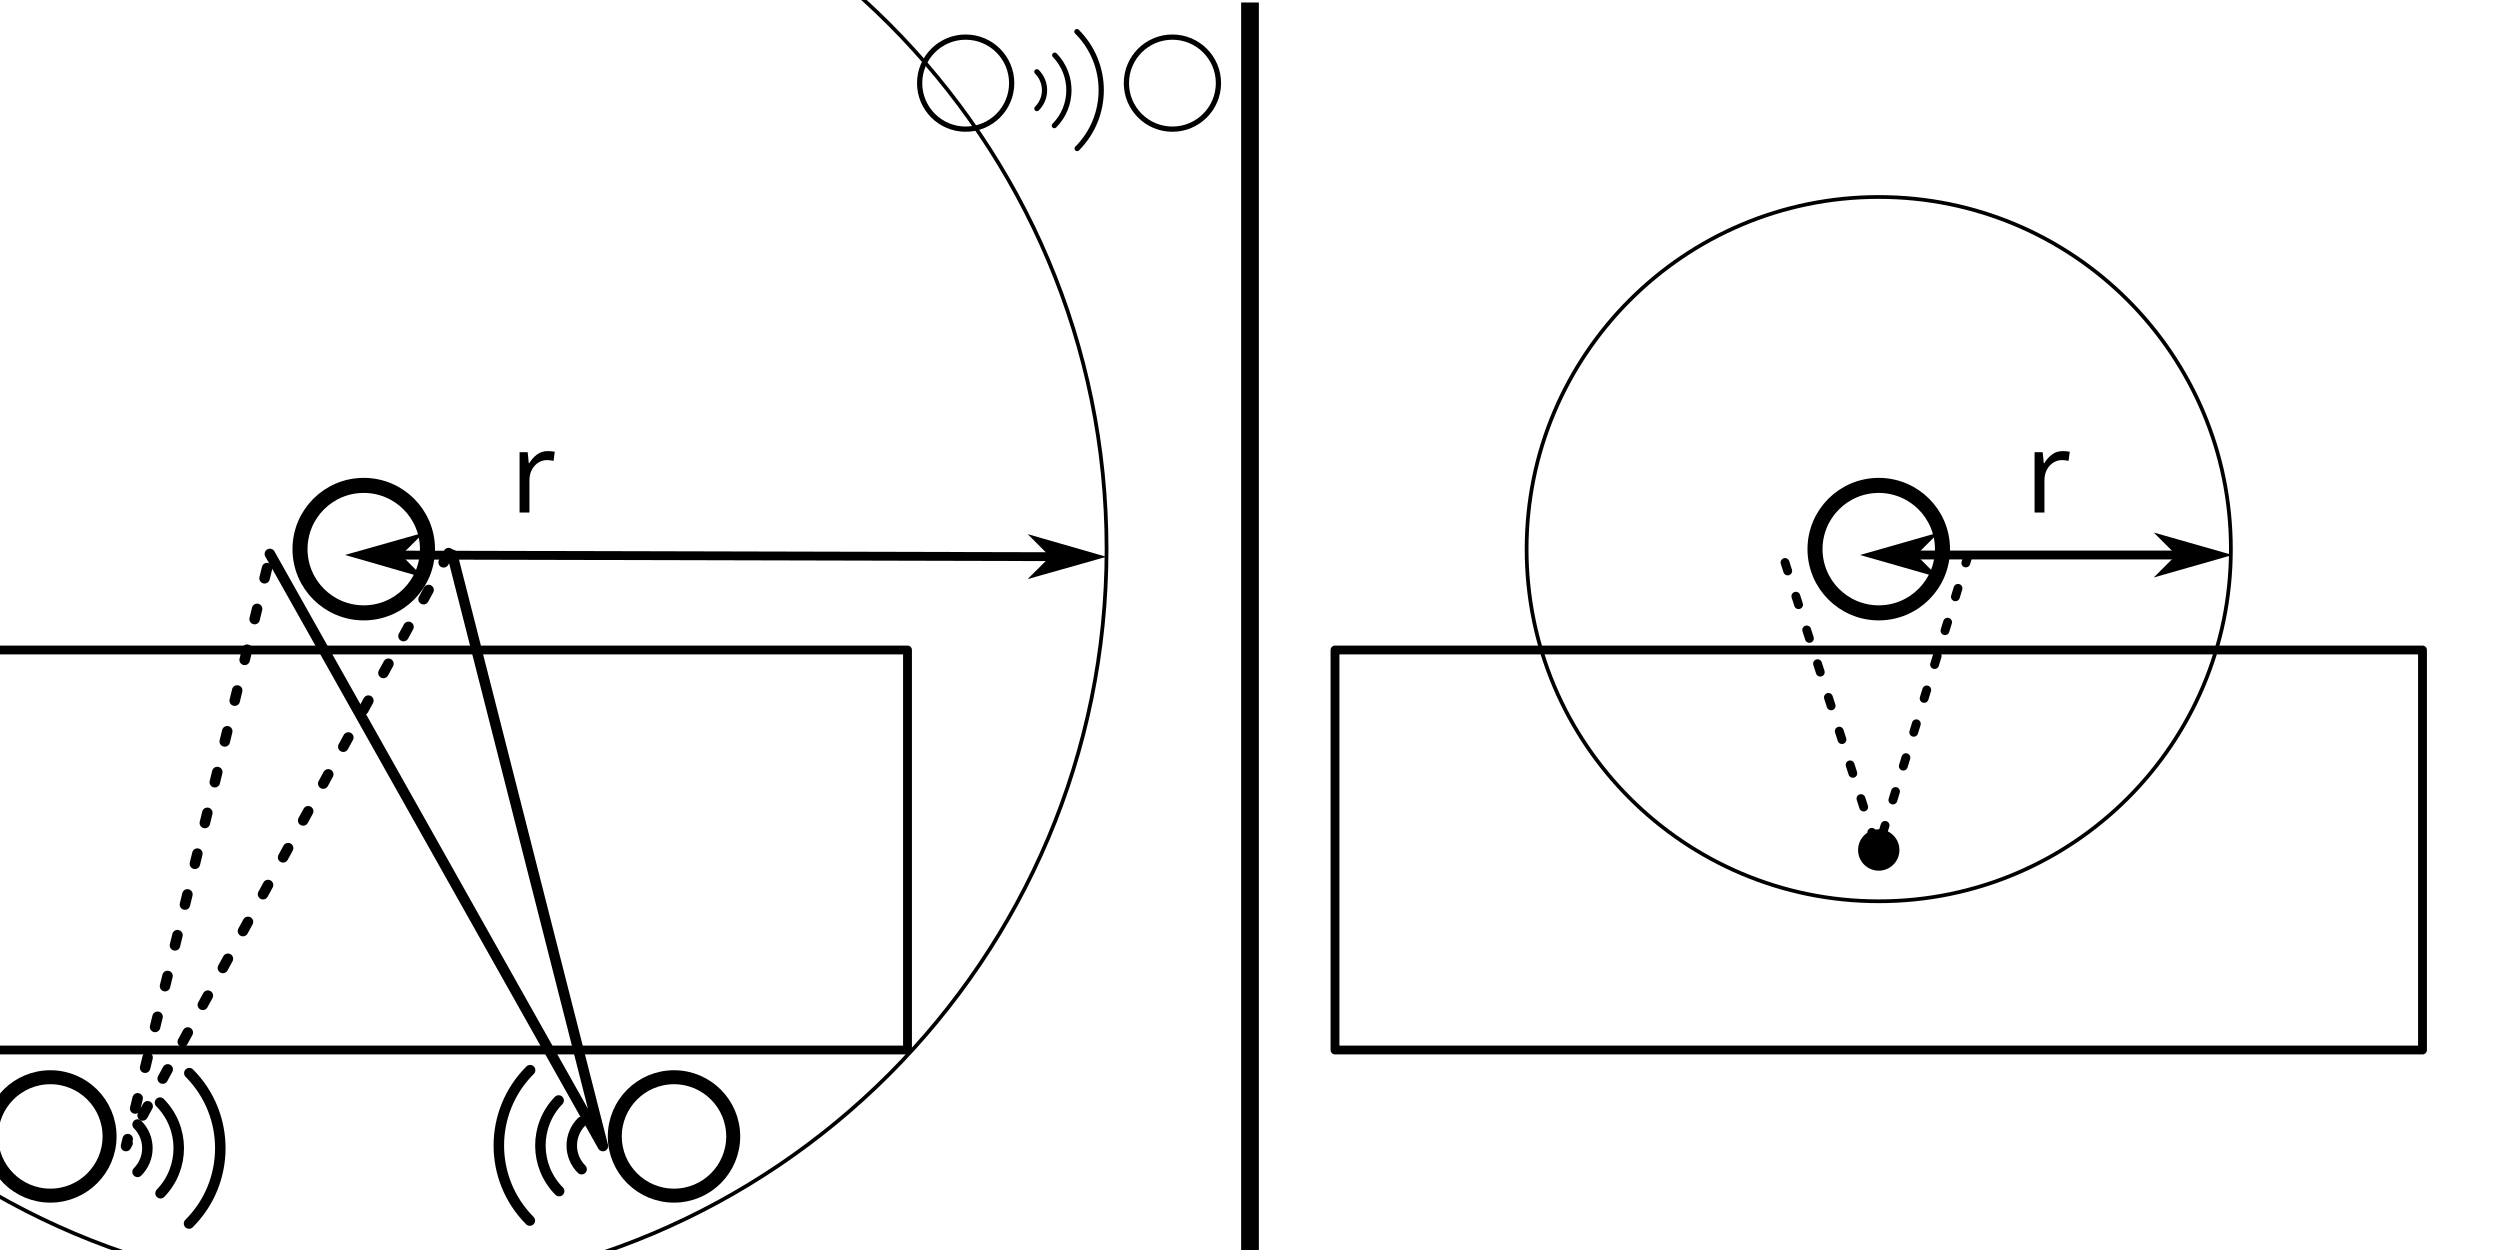
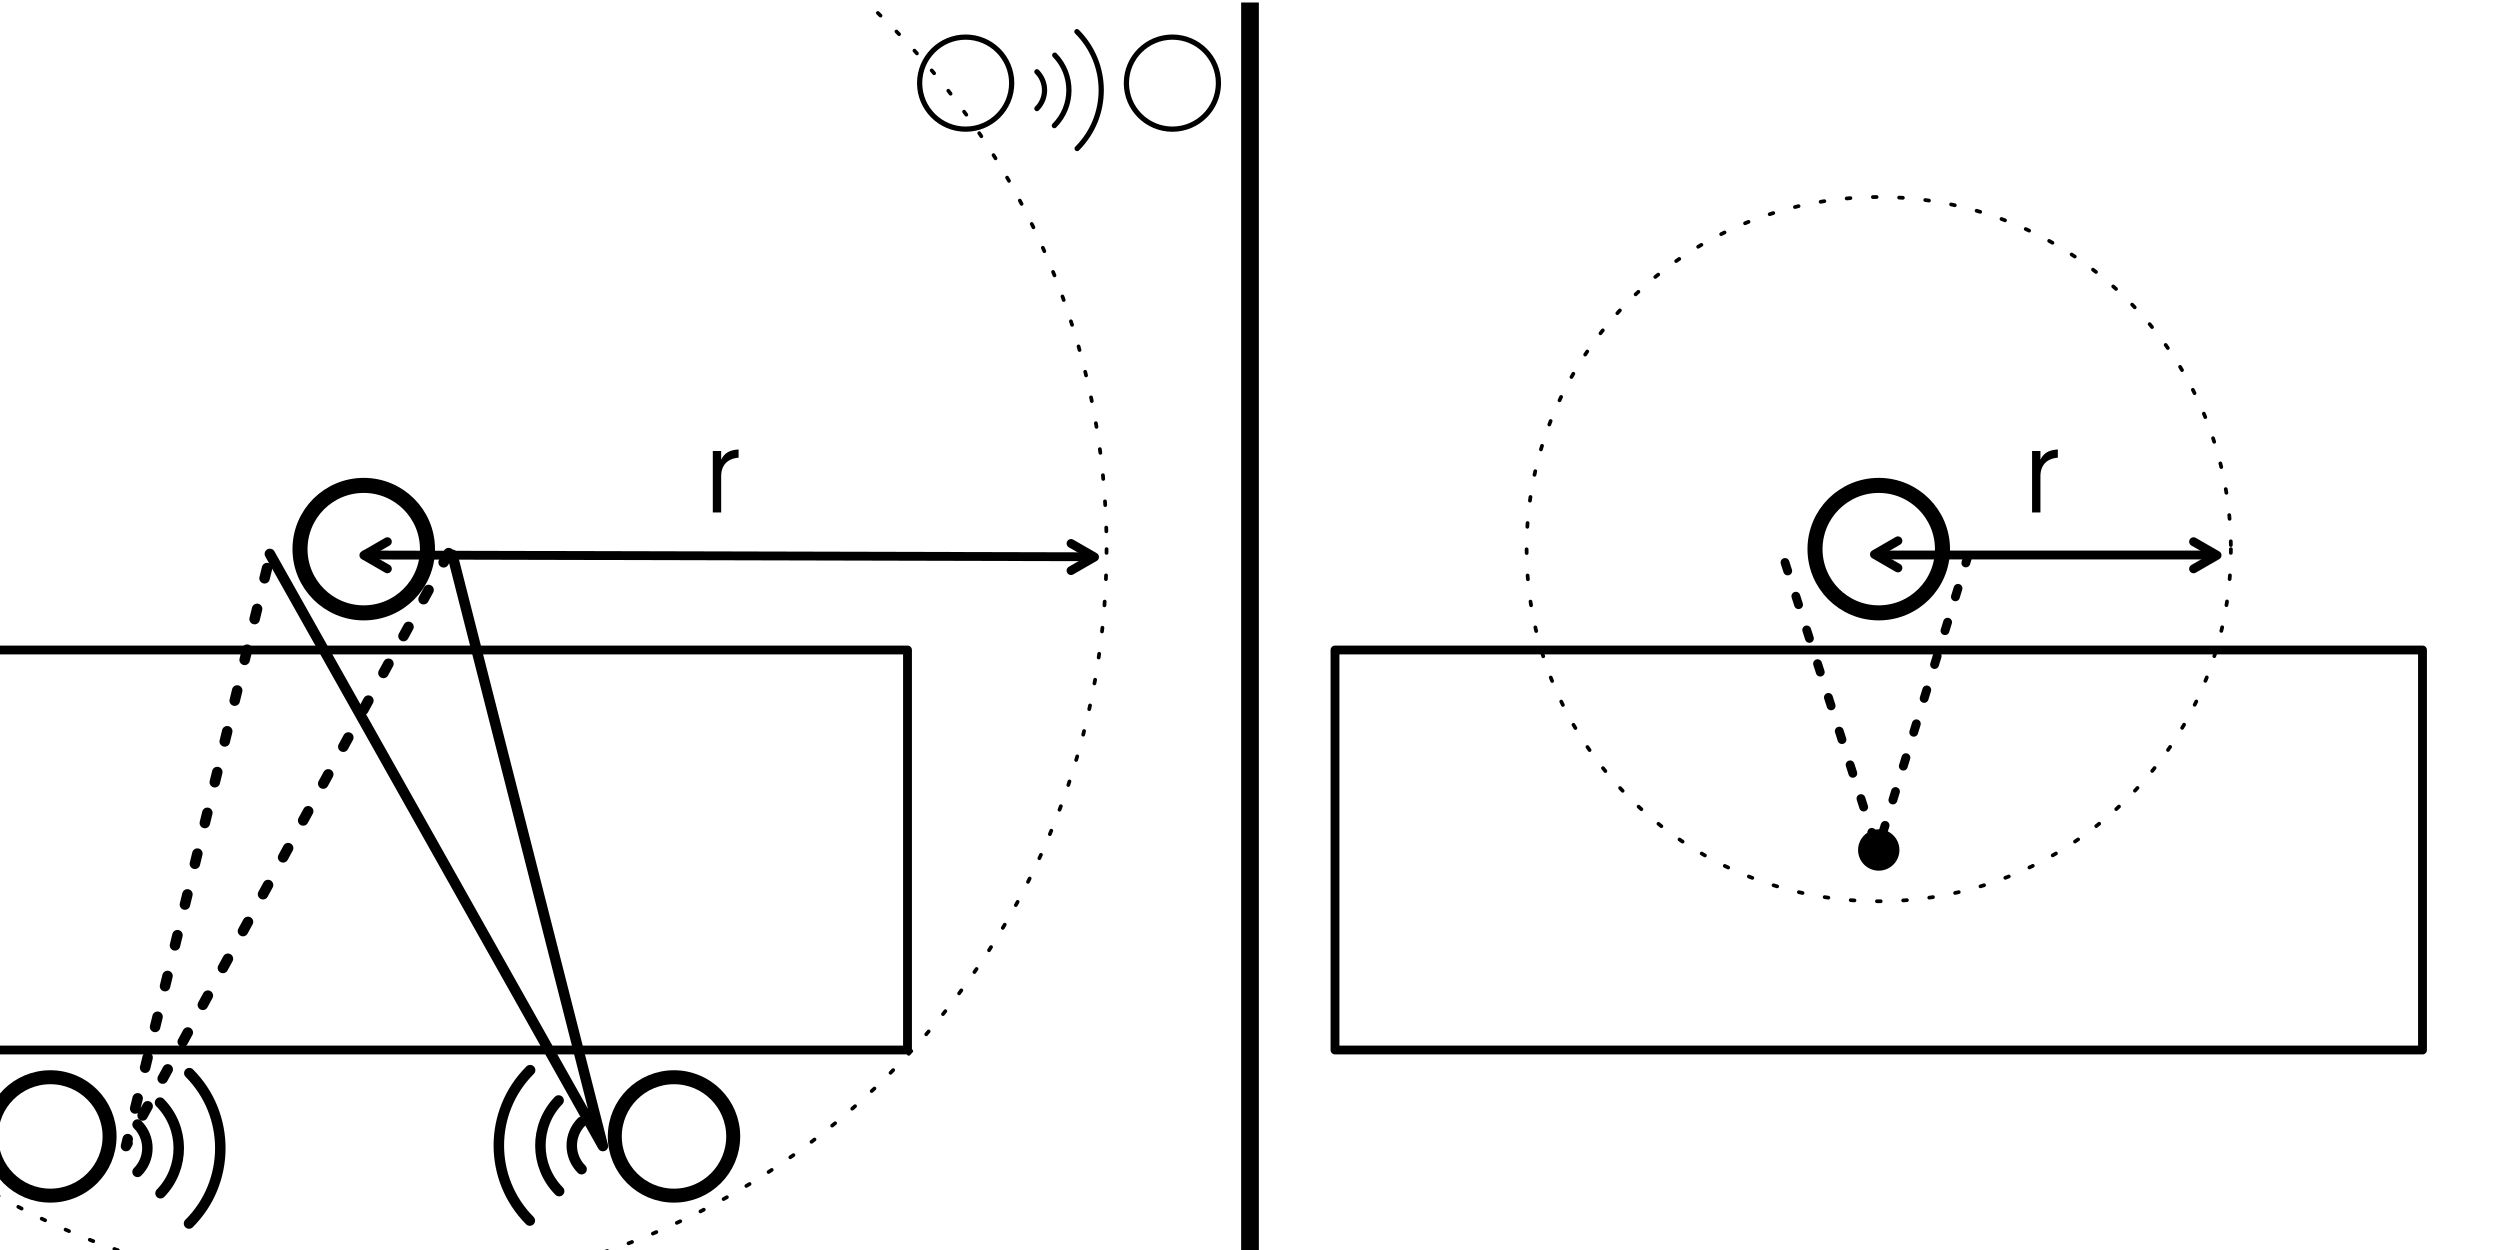
<svg xmlns="http://www.w3.org/2000/svg" width="1000" height="500" viewBox="0 0 1000 500" id="svg2" version="1.1">
  <defs id="defs4">
    <marker style="overflow:visible;" id="marker4430" refX="0.0" refY="0.0" orient="auto">
      <path transform="scale(0.4) rotate(180) translate(10,0)" style="fill-rule:evenodd;stroke:#000000;stroke-width:1pt;stroke-opacity:1;fill:#000000;fill-opacity:1" d="M 0.0,0.0 L 5.0,-5.0 L -12.5,0.0 L 5.0,5.0 L 0.0,0.0 z " id="path4432" />
    </marker>
    <marker style="overflow:visible" id="marker4390" refX="0.0" refY="0.0" orient="auto">
      <path transform="scale(0.4) translate(10,0)" style="fill-rule:evenodd;stroke:#000000;stroke-width:1pt;stroke-opacity:1;fill:#000000;fill-opacity:1" d="M 0.0,0.0 L 5.0,-5.0 L -12.5,0.0 L 5.0,5.0 L 0.0,0.0 z " id="path4392" />
-     </marker>
-     <marker orient="auto" refY="0.0" refX="0.0" id="Arrow1Mend" style="overflow:visible;">
-       <path id="path4334" d="M 0.0,0.0 L 5.0,-5.0 L -12.5,0.0 L 5.0,5.0 L 0.0,0.0 z " style="fill-rule:evenodd;stroke:#000000;stroke-width:1pt;stroke-opacity:1;fill:#000000;fill-opacity:1" transform="scale(0.4) rotate(180) translate(10,0)" />
-     </marker>
-     <marker orient="auto" refY="0.0" refX="0.0" id="Arrow1Mstart" style="overflow:visible">
-       <path id="path4331" d="M 0.0,0.0 L 5.0,-5.0 L -12.5,0.0 L 5.0,5.0 L 0.0,0.0 z " style="fill-rule:evenodd;stroke:#000000;stroke-width:1pt;stroke-opacity:1;fill:#000000;fill-opacity:1" transform="scale(0.4) translate(10,0)" />
    </marker>
    <marker orient="auto" refY="0" refX="0" id="Arrow1Mstart-3" style="overflow:visible">
      <path id="path4216" d="M 0,0 5,-5 -12.5,0 5,5 0,0 Z" style="fill:#000000;fill-opacity:1;fill-rule:evenodd;stroke:#000000;stroke-width:1pt;stroke-opacity:1" transform="matrix(0.4,0,0,0.4,4,0)" />
    </marker>
    <marker orient="auto" refY="0" refX="0" id="Arrow1Mend-6" style="overflow:visible">
      <path id="path4219" d="M 0,0 5,-5 -12.5,0 5,5 0,0 Z" style="fill:#000000;fill-opacity:1;fill-rule:evenodd;stroke:#000000;stroke-width:1pt;stroke-opacity:1" transform="matrix(-0.4,0,0,-0.4,-4,0)" />
    </marker>
  </defs>
  <g id="layer1" transform="translate(0,-552.3621)">
-     <rect style="opacity:1;fill:#ffffff;fill-opacity:1;stroke:#000000;stroke-width:3.543;stroke-linecap:round;stroke-linejoin:round;stroke-miterlimit:4;stroke-dasharray:none;stroke-dashoffset:0;stroke-opacity:1" id="rect4801" width="1055" height="552" x="-22" y="533.362" />
+     <rect style="opacity:1;fill:#ffffff;fill-opacity:1;stroke:#000000;stroke-width:3.543;stroke-linecap:round;stroke-linejoin:round;stroke-miterlimit:4;stroke-dasharray:none;stroke-dashoffset:0;stroke-opacity:1" id="rect4801" width="1055" height="552" x="-26.95" y="534.069" />
    <g id="g4279" transform="matrix(1.118562,0,0,1.118562,-121.7126,3.809749)">
      <path id="path4231" d="m 475.277,172.519 c 0,0 -22.297,18.335 -33.84,0 -11.544,-18.335 -2.525,-66.67 32.83,-66.67 35.355,0 48.326,49.978 35.355,66.67 -12.97,16.693 -34.345,0 -34.345,0 z" style="fill:none;fill-rule:evenodd;stroke:#000000;stroke-width:3.543;stroke-linecap:round;stroke-linejoin:miter;stroke-miterlimit:0.9;stroke-dasharray:3.543, 7.087;stroke-dashoffset:0;stroke-opacity:1" />
      <g transform="translate(103.4879,66.78571)" id="g4205">
        <path style="opacity:1;fill:#ffffff;fill-opacity:1;stroke:#000000;stroke-width:7.087;stroke-linecap:round;stroke-linejoin:round;stroke-miterlimit:4;stroke-dasharray:none;stroke-dashoffset:0;stroke-opacity:1" id="path4201" d="m 365.029,118.553 a 14.505,14.505 0 0 1 -6.955,-16.583 14.505,14.505 0 0 1 14.523,-10.604 14.505,14.505 0 0 1 13.678,11.674 14.505,14.505 0 0 1 -8.191,16.009" />
        <rect style="opacity:1;fill:#ffffff;fill-opacity:1;stroke:#000000;stroke-width:7.087;stroke-linecap:round;stroke-linejoin:round;stroke-miterlimit:4;stroke-dasharray:none;stroke-dashoffset:0;stroke-opacity:1" id="rect4203" width="11.617" height="46.467" x="366.239" y="118.476" />
      </g>
    </g>
    <g id="g4603" transform="matrix(1.118562,0,0,1.118562,-35.49982,-10.82269)">
      <g style="fill:#ffffff" transform="translate(86.97413,213.5462)" id="g4599">
        <path style="fill:#ffffff;fill-rule:evenodd;stroke:none;stroke-width:7.087;stroke-linecap:round;stroke-linejoin:round;stroke-miterlimit:4;stroke-dasharray:none;stroke-opacity:1" d="m 160.235,-48.19 c -37.857,45.714 -34.126,116.299 -34.126,116.299 62.857,32.143 125,0 125,0 0,0 -4.596,-77.064 -24.062,-116.811" id="path4590" />
        <path id="path4592" d="m 160.235,-48.19 c -37.857,45.714 -34.126,116.299 -34.126,116.299 62.857,32.143 125,0 125,0 0,0 0,-39.941 -8.152,-65.546" style="fill:#ffffff;fill-rule:evenodd;stroke:#000000;stroke-width:7.087;stroke-linecap:round;stroke-linejoin:round;stroke-miterlimit:4;stroke-dasharray:none;stroke-opacity:1" />
      </g>
      <circle style="opacity:1;fill:#ffffff;fill-opacity:1;stroke:#000000;stroke-width:7.087;stroke-linecap:round;stroke-miterlimit:4;stroke-dasharray:none;stroke-dashoffset:0;stroke-opacity:1" id="circle4197" cx="274.822" cy="122.867" r="30" />
      <g transform="translate(-200.5133,15)" id="g4241">
        <path id="path4253" d="m 475.277,172.519 c 0,0 -22.297,18.335 -33.84,0 -11.544,-18.335 -2.525,-66.67 32.83,-66.67 35.355,0 48.326,49.978 35.355,66.67 -12.97,16.693 -34.345,0 -34.345,0 z" style="fill:none;fill-rule:evenodd;stroke:#000000;stroke-width:3.543;stroke-linecap:round;stroke-linejoin:miter;stroke-miterlimit:0.9;stroke-dasharray:3.543, 7.087;stroke-dashoffset:0;stroke-opacity:1" />
        <g transform="translate(105,66.78571)" id="g4243">
          <rect style="opacity:1;fill:#ffffff;fill-opacity:1;stroke:#000000;stroke-width:7.087;stroke-linecap:round;stroke-linejoin:round;stroke-miterlimit:4;stroke-dasharray:none;stroke-dashoffset:0;stroke-opacity:1" id="rect4245" width="32.143" height="22.5" x="354.464" y="135.219" />
          <g id="g4247" transform="translate(-1.512097,0)">
            <path d="m 365.029,118.553 a 14.505,14.505 0 0 1 -6.955,-16.583 14.505,14.505 0 0 1 14.523,-10.604 14.505,14.505 0 0 1 13.678,11.674 14.505,14.505 0 0 1 -8.191,16.009" id="path4249" style="opacity:1;fill:#ffffff;fill-opacity:1;stroke:#000000;stroke-width:7.087;stroke-linecap:round;stroke-linejoin:round;stroke-miterlimit:4;stroke-dasharray:none;stroke-dashoffset:0;stroke-opacity:1" />
            <rect y="118.476" x="366.239" height="46.467" width="11.617" id="rect4251" style="opacity:1;fill:#ffffff;fill-opacity:1;stroke:#000000;stroke-width:7.087;stroke-linecap:round;stroke-linejoin:round;stroke-miterlimit:4;stroke-dasharray:none;stroke-dashoffset:0;stroke-opacity:1" />
          </g>
        </g>
      </g>
    </g>
    <g id="g4299" transform="matrix(1.118562,0,0,1.118562,61.81506,-28.71968)">
      <path style="fill:none;fill-rule:evenodd;stroke:#000000;stroke-width:3.543;stroke-linecap:round;stroke-linejoin:miter;stroke-miterlimit:0.9;stroke-dasharray:3.543, 7.087;stroke-dashoffset:0;stroke-opacity:1" d="m 515.827,260.244 c 0,0 -77.272,63.544 -117.278,0 -40.006,-63.544 -8.752,-231.055 113.777,-231.055 122.529,0 167.48,173.205 122.529,231.055 -44.95,57.851 -119.029,0 -119.029,0 z" id="path4293" />
      <g id="g4287" transform="translate(142.9133,154.3672)">
        <path d="m 365.029,118.553 a 14.505,14.505 0 0 1 -6.955,-16.583 14.505,14.505 0 0 1 14.523,-10.604 14.505,14.505 0 0 1 13.678,11.674 14.505,14.505 0 0 1 -8.191,16.009" id="path4289" style="opacity:1;fill:#ffffff;fill-opacity:1;stroke:#000000;stroke-width:7.087;stroke-linecap:round;stroke-linejoin:round;stroke-miterlimit:4;stroke-dasharray:none;stroke-dashoffset:0;stroke-opacity:1" />
        <rect y="118.476" x="366.239" height="46.467" width="11.617" id="rect4291" style="opacity:1;fill:#ffffff;fill-opacity:1;stroke:#000000;stroke-width:7.087;stroke-linecap:round;stroke-linejoin:round;stroke-miterlimit:4;stroke-dasharray:none;stroke-dashoffset:0;stroke-opacity:1" />
      </g>
    </g>
    <g id="g4379" transform="matrix(2.041065,0,0,2.041065,-2275.938,-534.4789)">
      <path d="m 1037.816,325.533 a 11.063,11.063 0 0 1 3.247,7.834 11.063,11.063 0 0 1 -3.254,7.832" style="opacity:1;fill:none;fill-opacity:0.411;stroke:#000000;stroke-width:1.942;stroke-linecap:round;stroke-linejoin:round;stroke-miterlimit:4;stroke-dasharray:none;stroke-dashoffset:0;stroke-opacity:1" id="ellipse4327" />
      <path d="m 1045.238,318.283 a 21.438,21.438 0 0 1 0.172,29.983" id="circle4333" style="opacity:1;fill:none;fill-opacity:0.411;stroke:#000000;stroke-width:1.942;stroke-linecap:round;stroke-linejoin:round;stroke-miterlimit:4;stroke-dasharray:none;stroke-dashoffset:0;stroke-opacity:1" />
      <path d="m 1054.935,308.534 a 35.188,35.188 0 0 1 -0.097,49.752" style="opacity:1;fill:none;fill-opacity:0.411;stroke:#000000;stroke-width:1.942;stroke-linecap:round;stroke-linejoin:round;stroke-miterlimit:4;stroke-dasharray:none;stroke-dashoffset:0;stroke-opacity:1" id="circle4339" />
      <path d="m 1067.368,296.042 a 52.813,52.813 0 0 1 0.012,74.629" id="circle4345" style="opacity:1;fill:none;fill-opacity:0.411;stroke:#000000;stroke-width:1.942;stroke-linecap:round;stroke-linejoin:round;stroke-miterlimit:4;stroke-dasharray:none;stroke-dashoffset:0;stroke-opacity:1" />
    </g>
-     <g id="g4790">
-       <g transform="translate(503,12)" id="g4742">
-         <rect style="opacity:1;fill:#ffffff;fill-opacity:1;stroke:#000000;stroke-width:3.543;stroke-linecap:round;stroke-linejoin:round;stroke-miterlimit:4;stroke-dasharray:none;stroke-dashoffset:0;stroke-opacity:1" id="rect4279" width="435" height="160" x="31" y="800.362" />
-         <circle r="25.494" cy="760.015" cx="248.5" id="circle4311" style="opacity:1;fill:#ffffff;fill-opacity:1;stroke:#000000;stroke-width:6.022;stroke-linecap:round;stroke-miterlimit:4;stroke-dasharray:none;stroke-dashoffset:0;stroke-opacity:1" />
-         <circle style="opacity:1;fill:#000000;fill-opacity:1;stroke:#000000;stroke-width:3.543;stroke-linecap:round;stroke-linejoin:round;stroke-miterlimit:4;stroke-dasharray:none;stroke-dashoffset:0;stroke-opacity:1" id="path4313" cx="248.5" cy="880.362" r="6.5" />
-         <path style="fill:none;fill-rule:evenodd;stroke:#000000;stroke-width:3.543;stroke-linecap:round;stroke-linejoin:round;stroke-miterlimit:4;stroke-dasharray:3.543, 10.63;stroke-dashoffset:0;stroke-opacity:1" d="m 211,765.362 37,115 36,-117" id="path4315" />
-         <circle style="opacity:1;fill:none;fill-opacity:1;stroke:#000000;stroke-width:1.5;stroke-linecap:round;stroke-miterlimit:4;stroke-dasharray:none;stroke-dashoffset:0;stroke-opacity:1" id="circle4317" cx="248.5" cy="760.015" r="140.857" />
-         <path style="fill:none;fill-rule:evenodd;stroke:#000000;stroke-width:3.543;stroke-linecap:butt;stroke-linejoin:miter;stroke-opacity:1;marker-start:url(#Arrow1Mstart);marker-end:url(#Arrow1Mend);stroke-miterlimit:4;stroke-dasharray:none" d="m 248,762.362 135,0" id="path4319" />
-       </g>
-       <text id="text4750" y="757.362" x="810" style="font-style:normal;font-weight:normal;font-size:15px;line-height:125%;font-family:sans-serif;text-align:start;letter-spacing:0px;word-spacing:0px;writing-mode:lr-tb;text-anchor:start;fill:#000000;fill-opacity:1;stroke:none;stroke-width:1px;stroke-linecap:butt;stroke-linejoin:miter;stroke-opacity:1" xml:space="preserve">
-         <tspan style="font-size:45px" y="757.362" x="810" id="tspan4752">r</tspan>
-       </text>
-     </g>
+     <rect style="opacity:1;fill:#ffffff;fill-opacity:1;stroke:#000000;stroke-width:3.543;stroke-linecap:round;stroke-linejoin:round;stroke-miterlimit:4;stroke-dasharray:none;stroke-dashoffset:0;stroke-opacity:1" id="rect4279" width="435" height="160" x="534" y="812.362" />
+     <circle r="25.494" cy="772.015" cx="751.5" id="circle4311" style="opacity:1;fill:#ffffff;fill-opacity:1;stroke:#000000;stroke-width:6.022;stroke-linecap:round;stroke-miterlimit:4;stroke-dasharray:none;stroke-dashoffset:0;stroke-opacity:1;marker-end:" />
+     <circle style="opacity:1;fill:#000000;fill-opacity:1;stroke:#000000;stroke-width:3.543;stroke-linecap:round;stroke-linejoin:round;stroke-miterlimit:4;stroke-dasharray:none;stroke-dashoffset:0;stroke-opacity:1;marker-end:" id="path4313" cx="751.5" cy="892.362" r="6.5" />
+     <path style="fill:none;fill-rule:evenodd;stroke:#000000;stroke-width:3.543;stroke-linecap:round;stroke-linejoin:round;stroke-miterlimit:4;stroke-dasharray:3.543, 10.63;stroke-dashoffset:0;stroke-opacity:1;marker-end:" d="m 714,777.362 37,115 36,-117" id="path4315" />
+     <circle style="opacity:1;fill:none;fill-opacity:1;stroke:#000000;stroke-width:1.5;stroke-linecap:round;stroke-miterlimit:4;stroke-dasharray:1.5, 9;stroke-dashoffset:0;stroke-opacity:1;marker-end:" id="circle4317" cx="751.5" cy="772.015" r="140.857" />
+     <path style="fill:none;fill-rule:evenodd;stroke:#000000;stroke-width:3.543;stroke-linecap:butt;stroke-linejoin:miter;stroke-miterlimit:4;stroke-dasharray:none;stroke-opacity:1;marker-end:" d="m 751,774.362 135,0" id="path4319" />
+     <text xml:space="preserve" style="font-style:normal;font-weight:normal;font-size:15px;line-height:125%;font-family:sans-serif;text-align:start;letter-spacing:0px;word-spacing:0px;writing-mode:lr-tb;text-anchor:start;fill:#000000;fill-opacity:1;stroke:none;stroke-width:1px;stroke-linecap:butt;stroke-linejoin:miter;stroke-opacity:1" x="810" y="757.362" id="text4750">
+       <tspan id="tspan4752" x="810" y="757.362" style="font-style:normal;font-variant:normal;font-weight:normal;font-stretch:normal;font-size:45px;font-family:'URW Gothic L';-inkscape-font-specification:'URW Gothic L'">r</tspan>
+     </text>
    <circle style="opacity:1;fill:#ffffff;fill-opacity:1;stroke:#000000;stroke-width:2.693;stroke-linecap:round;stroke-linejoin:round;stroke-miterlimit:4;stroke-dasharray:none;stroke-dashoffset:0;stroke-opacity:1" id="path4200" cx="-529.718" cy="804.709" r="278.36" />
    <rect style="opacity:1;fill:#ffffff;fill-opacity:1;stroke:#000000;stroke-width:4.198;stroke-linecap:round;stroke-linejoin:round;stroke-miterlimit:4;stroke-dasharray:none;stroke-dashoffset:0;stroke-opacity:1" id="rect4234" width="421.414" height="109.752" x="-731.29" y="840.151" />
    <path style="fill:none;fill-rule:evenodd;stroke:#000000;stroke-width:2.693;stroke-linecap:butt;stroke-linejoin:miter;stroke-miterlimit:4;stroke-dasharray:none;stroke-opacity:1" d="m -528.643,805.783 275.136,0" id="path4204" />
    <text xml:space="preserve" style="font-style:normal;font-weight:normal;font-size:11.399px;line-height:125%;font-family:sans-serif;text-align:start;letter-spacing:0px;word-spacing:0px;writing-mode:lr-tb;text-anchor:start;fill:#000000;fill-opacity:1;stroke:none;stroke-width:1px;stroke-linecap:butt;stroke-linejoin:miter;stroke-opacity:1" x="-400.15" y="791.519" id="text4518">
      <tspan id="tspan4520" x="-400.15" y="791.519" style="font-size:30.399px">r</tspan>
    </text>
    <path style="fill:none;fill-rule:evenodd;stroke:#000000;stroke-width:7.087;stroke-linecap:butt;stroke-linejoin:miter;stroke-miterlimit:4;stroke-dasharray:none;stroke-opacity:1" d="m 500,553.362 0,501" id="path4248" />
    <g id="g4367" transform="matrix(0.7773467,0,0,0.7773467,541.7314,6.632429)">
      <circle r="23.682" cy="744.819" cx="-93.604" id="circle4188" style="opacity:1;fill:#ffffff;fill-opacity:1;stroke:#000000;stroke-width:2.693;stroke-linecap:round;stroke-miterlimit:4;stroke-dasharray:none;stroke-dashoffset:0;stroke-opacity:1" />
      <g transform="matrix(0.7599628,0,0,0.7599628,-777.1898,263.9671)" id="g4524">
        <path transform="scale(1,-1)" d="m 807.744,-649.969 a 17.602,17.602 0 0 1 5.166,12.465 17.602,17.602 0 0 1 -5.177,12.461" style="opacity:1;fill:none;fill-opacity:0.411;stroke:#000000;stroke-width:3.543;stroke-linecap:round;stroke-linejoin:round;stroke-miterlimit:4;stroke-dasharray:none;stroke-dashoffset:0;stroke-opacity:1" id="path4190" />
        <path transform="scale(1,-1)" d="m 819.553,-661.505 a 34.109,34.109 0 0 1 0.274,47.705" id="path4192" style="opacity:1;fill:none;fill-opacity:0.411;stroke:#000000;stroke-width:3.543;stroke-linecap:round;stroke-linejoin:round;stroke-miterlimit:4;stroke-dasharray:none;stroke-dashoffset:0;stroke-opacity:1" />
        <path transform="scale(1,-1)" d="m 834.982,-677.015 a 55.987,55.987 0 0 1 -0.154,79.159" style="opacity:1;fill:none;fill-opacity:0.411;stroke:#000000;stroke-width:3.543;stroke-linecap:round;stroke-linejoin:round;stroke-miterlimit:4;stroke-dasharray:none;stroke-dashoffset:0;stroke-opacity:1" id="path4194" />
      </g>
      <circle style="opacity:1;fill:#ffffff;fill-opacity:1;stroke:#000000;stroke-width:2.693;stroke-linecap:round;stroke-miterlimit:4;stroke-dasharray:none;stroke-dashoffset:0;stroke-opacity:1" id="circle4196" cx="-199.998" cy="744.819" r="23.682" />
    </g>
    <rect y="812.362" x="-72" height="160" width="435" id="rect4328" style="opacity:1;fill:#ffffff;fill-opacity:1;stroke:#000000;stroke-width:3.543;stroke-linecap:round;stroke-linejoin:round;stroke-miterlimit:4;stroke-dasharray:none;stroke-dashoffset:0;stroke-opacity:1" />
    <circle style="opacity:1;fill:#ffffff;fill-opacity:1;stroke:#000000;stroke-width:6.022;stroke-linecap:round;stroke-miterlimit:4;stroke-dasharray:none;stroke-dashoffset:0;stroke-opacity:1" id="circle4330" cx="145.5" cy="772.015" r="25.494" />
-     <circle r="297.128" cy="772.015" cx="145.5" id="circle4337" style="opacity:1;fill:none;fill-opacity:1;stroke:#000000;stroke-width:1.5;stroke-linecap:round;stroke-miterlimit:4;stroke-dasharray:none;stroke-dashoffset:0;stroke-opacity:1" />
-     <path id="path4339" d="m 145,774.362 290.563,0.707" style="fill:none;fill-rule:evenodd;stroke:#000000;stroke-width:3.543;stroke-linecap:butt;stroke-linejoin:miter;stroke-miterlimit:4;stroke-dasharray:none;stroke-opacity:1;marker-start:url(#marker4390);marker-end:url(#marker4430)" />
-     <text id="text4341" y="757.362" x="204" style="font-style:normal;font-weight:normal;font-size:15px;line-height:125%;font-family:sans-serif;text-align:start;letter-spacing:0px;word-spacing:0px;writing-mode:lr-tb;text-anchor:start;fill:#000000;fill-opacity:1;stroke:none;stroke-width:1px;stroke-linecap:butt;stroke-linejoin:miter;stroke-opacity:1" xml:space="preserve">
-       <tspan style="font-size:45px" y="757.362" x="204" id="tspan4343">r</tspan>
+     <circle r="297.128" cy="772.015" cx="145.5" id="circle4337" style="opacity:1;fill:none;fill-opacity:1;stroke:#000000;stroke-width:1.5;stroke-linecap:round;stroke-miterlimit:4;stroke-dasharray:1.5,9;stroke-dashoffset:0;stroke-opacity:1" />
+     <path id="path4339" d="m 145,774.362 290.563,0.707" style="fill:none;fill-rule:evenodd;stroke:#000000;stroke-width:3.543;stroke-linecap:butt;stroke-linejoin:miter;stroke-miterlimit:4;stroke-dasharray:none;stroke-opacity:1;marker-end:" />
+     <text id="text4341" y="757.362" x="282.294" style="font-style:normal;font-weight:normal;font-size:15px;line-height:125%;font-family:sans-serif;text-align:start;letter-spacing:0px;word-spacing:0px;writing-mode:lr-tb;text-anchor:start;fill:#000000;fill-opacity:1;stroke:none;stroke-width:1px;stroke-linecap:butt;stroke-linejoin:miter;stroke-opacity:1" xml:space="preserve">
+       <tspan style="font-style:normal;font-variant:normal;font-weight:normal;font-stretch:normal;font-size:45px;font-family:'URW Gothic L';-inkscape-font-specification:'URW Gothic L'" y="757.362" x="282.294" id="tspan4343">r</tspan>
    </text>
    <circle style="opacity:1;fill:#ffffff;fill-opacity:1;stroke:#000000;stroke-width:5.594;stroke-linecap:round;stroke-miterlimit:4;stroke-dasharray:none;stroke-dashoffset:0;stroke-opacity:1" id="path4138-7" cx="20.145" cy="1006.937" r="23.682" />
    <circle r="23.682" cy="1006.937" cx="269.603" id="circle4626-5" style="opacity:1;fill:#ffffff;fill-opacity:1;stroke:#000000;stroke-width:5.594;stroke-linecap:round;stroke-miterlimit:4;stroke-dasharray:none;stroke-dashoffset:0;stroke-opacity:1" />
    <path d="m 55.03,1002.171 a 13.377,13.377 0 0 1 3.926,9.473 13.377,13.377 0 0 1 -3.935,9.47" style="opacity:1;fill:none;fill-opacity:0.411;stroke:#000000;stroke-width:4.198;stroke-linecap:round;stroke-linejoin:round;stroke-miterlimit:4;stroke-dasharray:none;stroke-dashoffset:0;stroke-opacity:1" id="path4634-3" />
    <path d="m 64.004,993.405 a 25.922,25.922 0 0 1 0.208,36.254" id="path4636-5" style="opacity:1;fill:none;fill-opacity:0.411;stroke:#000000;stroke-width:4.198;stroke-linecap:round;stroke-linejoin:round;stroke-miterlimit:4;stroke-dasharray:none;stroke-dashoffset:0;stroke-opacity:1" />
    <path d="m 75.73,981.618 a 42.548,42.548 0 0 1 -0.117,60.158" style="opacity:1;fill:none;fill-opacity:0.411;stroke:#000000;stroke-width:4.198;stroke-linecap:round;stroke-linejoin:round;stroke-miterlimit:4;stroke-dasharray:none;stroke-dashoffset:0;stroke-opacity:1" id="path4638-6" />
    <path id="path4644-2" style="opacity:1;fill:none;fill-opacity:0.411;stroke:#000000;stroke-width:4.198;stroke-linecap:round;stroke-linejoin:round;stroke-miterlimit:4;stroke-dasharray:none;stroke-dashoffset:0;stroke-opacity:1" d="m -232.633,-1020.037 a 13.377,13.377 0 0 1 3.926,9.473 13.377,13.377 0 0 1 -3.935,9.47" transform="scale(-1,-1)" />
    <path style="opacity:1;fill:none;fill-opacity:0.411;stroke:#000000;stroke-width:4.198;stroke-linecap:round;stroke-linejoin:round;stroke-miterlimit:4;stroke-dasharray:none;stroke-dashoffset:0;stroke-opacity:1" id="path4646-9" d="m -223.659,-1028.804 a 25.922,25.922 0 0 1 0.208,36.254" transform="scale(-1,-1)" />
    <path id="path4648-1" style="opacity:1;fill:none;fill-opacity:0.411;stroke:#000000;stroke-width:4.198;stroke-linecap:round;stroke-linejoin:round;stroke-miterlimit:4;stroke-dasharray:none;stroke-dashoffset:0;stroke-opacity:1" d="m -211.933,-1040.591 a 42.548,42.548 0 0 1 -0.117,60.158" transform="scale(-1,-1)" />
    <path style="fill:none;fill-rule:evenodd;stroke:#000000;stroke-width:4.198;stroke-linecap:round;stroke-linejoin:round;stroke-miterlimit:4;stroke-dasharray:none;stroke-opacity:1" d="M 180.942,774.291 241.157,1010.787 107.946,773.937" id="path4236-2" />
    <path id="path4238" d="M 179.457,773.606 50.399,1010.787 107.946,774.998" style="fill:none;fill-rule:evenodd;stroke:#000000;stroke-width:4.198;stroke-linecap:round;stroke-linejoin:round;stroke-miterlimit:4;stroke-dasharray:4.198, 12.595;stroke-dashoffset:0;stroke-opacity:1" />
+     <path id="path4267" d="m 154.948,779.895 -9.399,-5.426 9.399,-5.426" style="fill:none;fill-rule:evenodd;stroke:#000000;stroke-width:3.543;stroke-linecap:round;stroke-linejoin:round;stroke-miterlimit:4;stroke-dasharray:none;stroke-opacity:1" />
+     <path style="fill:none;fill-rule:evenodd;stroke:#000000;stroke-width:3.543;stroke-linecap:round;stroke-linejoin:round;stroke-miterlimit:4;stroke-dasharray:none;stroke-opacity:1" d="m 428.415,780.603 9.399,-5.426 -9.399,-5.426" id="path4283" />
+     <path id="path4267-3" d="m 759.171,779.542 -9.399,-5.426 9.399,-5.426" style="fill:none;fill-rule:evenodd;stroke:#000000;stroke-width:3.543;stroke-linecap:round;stroke-linejoin:round;stroke-miterlimit:4;stroke-dasharray:none;stroke-opacity:1" />
+     <path style="fill:none;fill-rule:evenodd;stroke:#000000;stroke-width:3.543;stroke-linecap:round;stroke-linejoin:round;stroke-miterlimit:4;stroke-dasharray:none;stroke-opacity:1" d="m 877.427,779.895 9.399,-5.426 -9.399,-5.426" id="path4345" />
  </g>
</svg>
